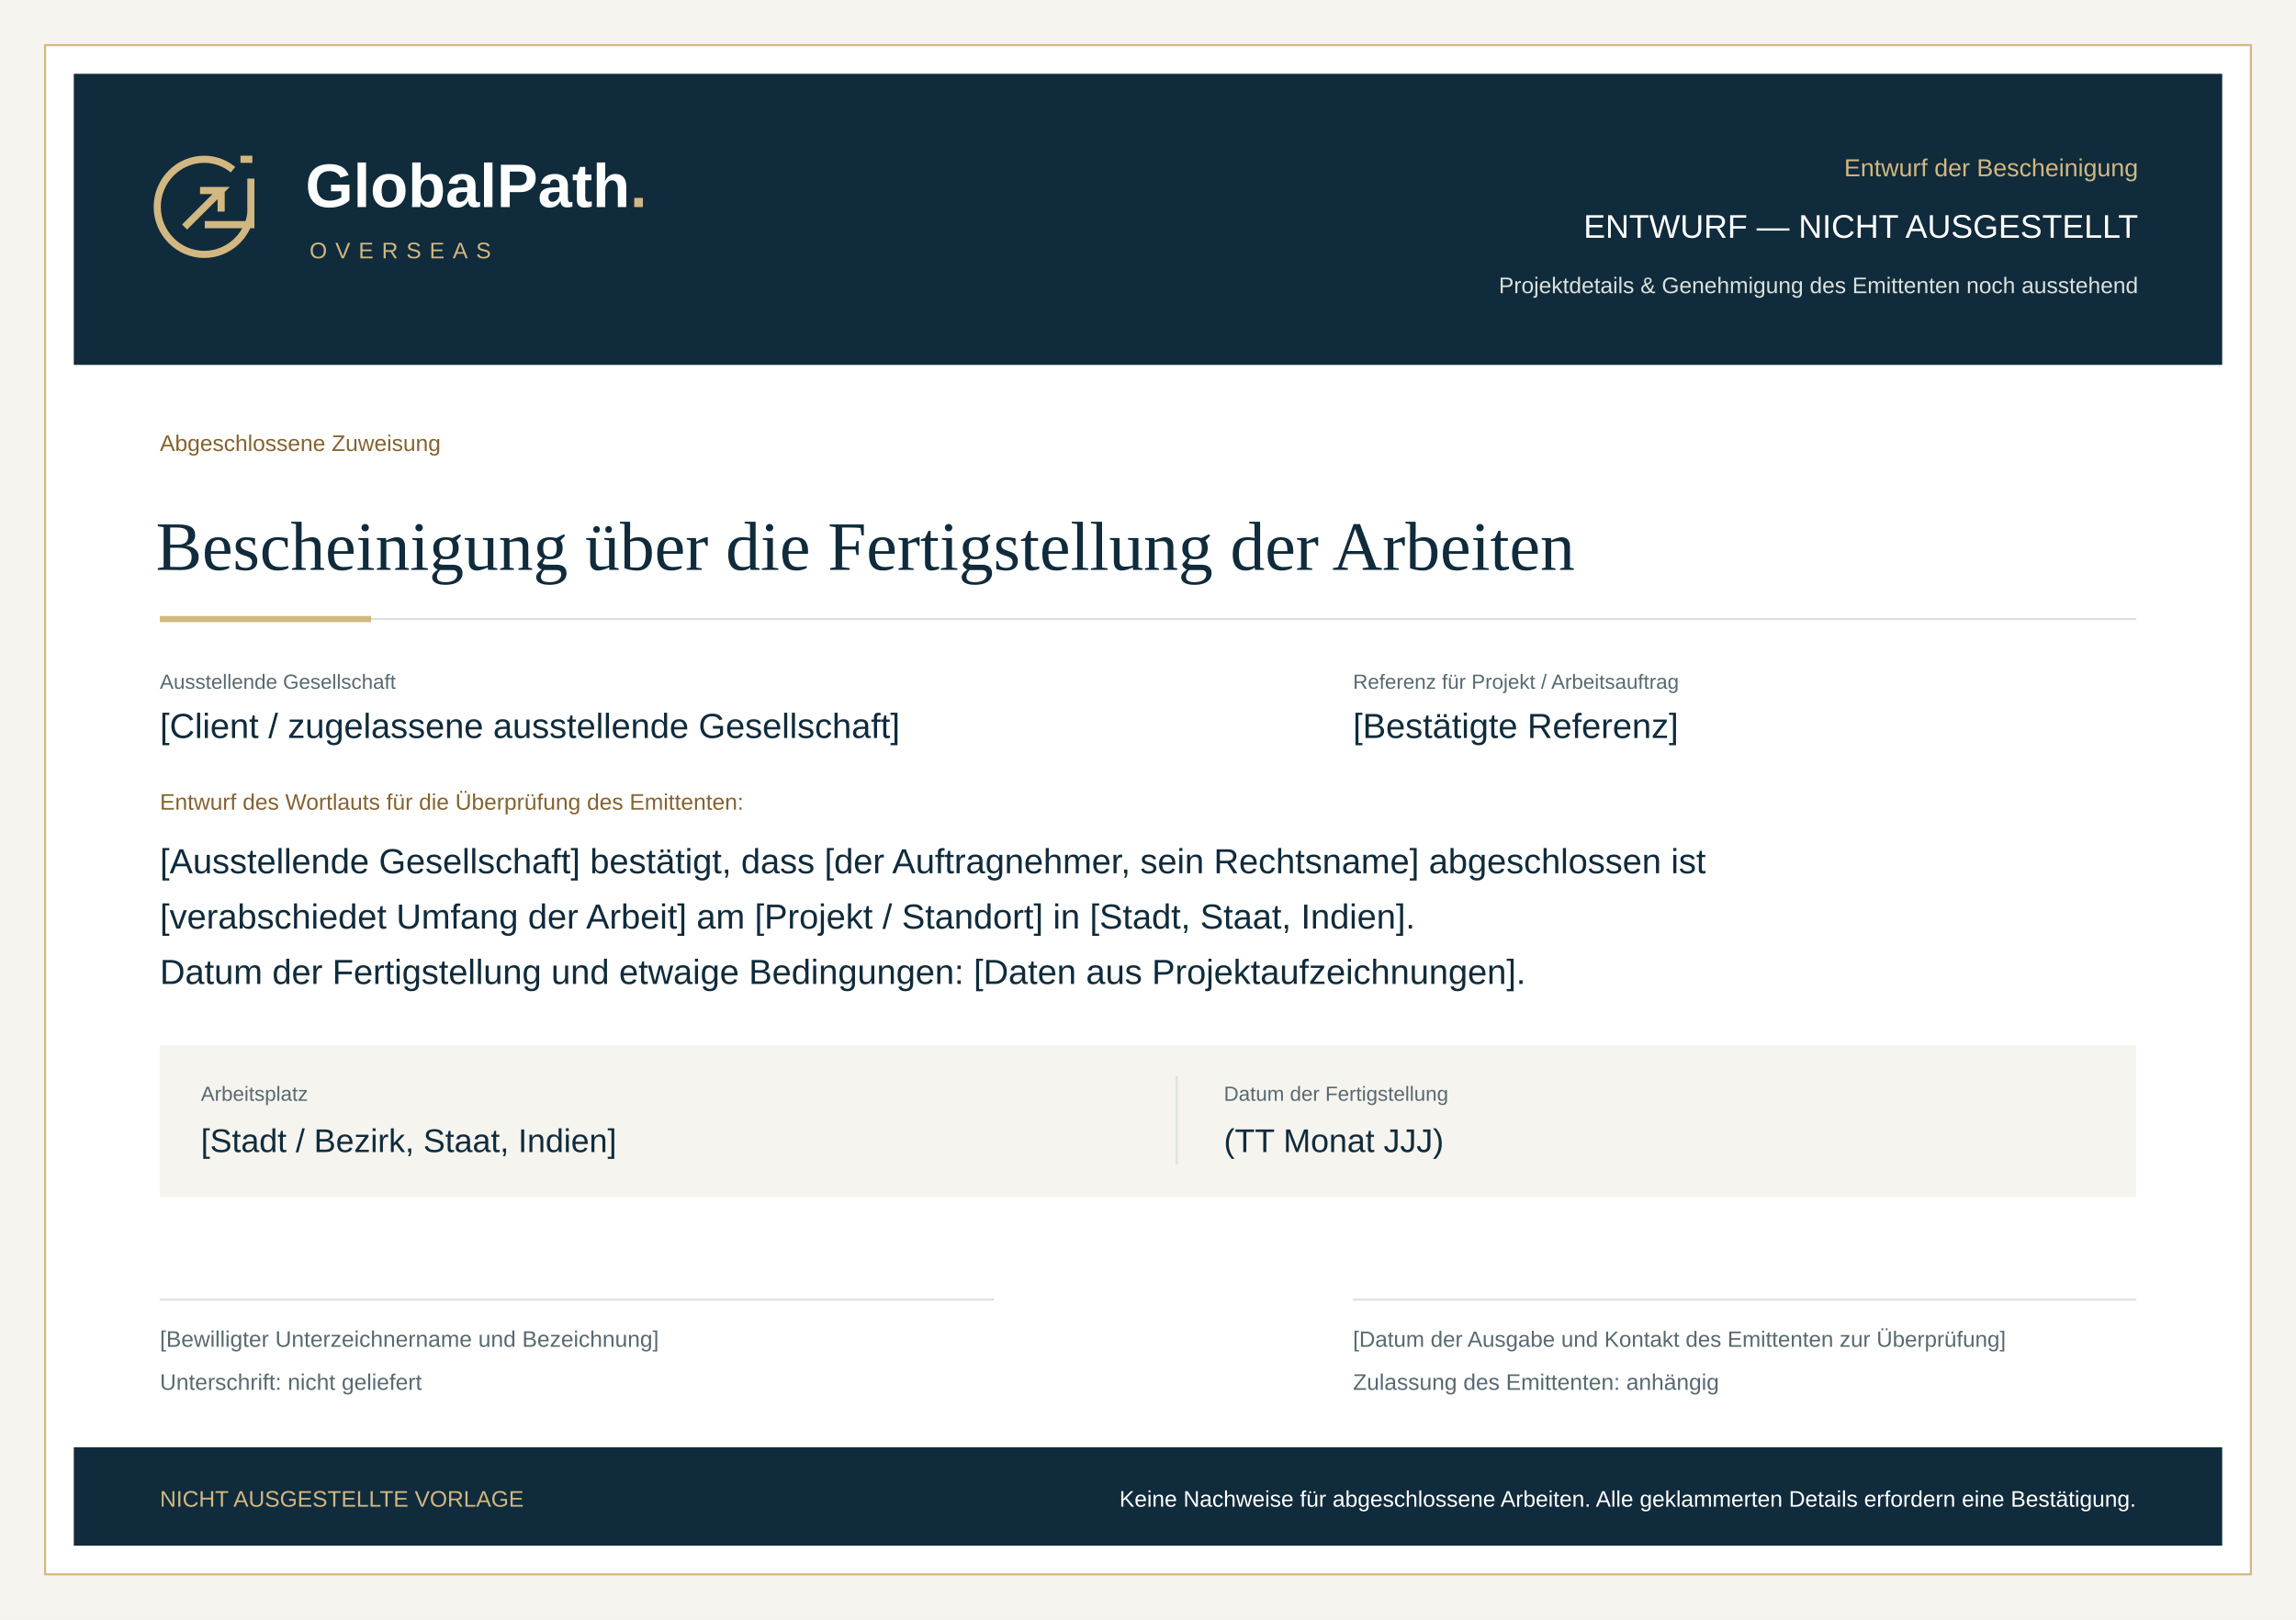
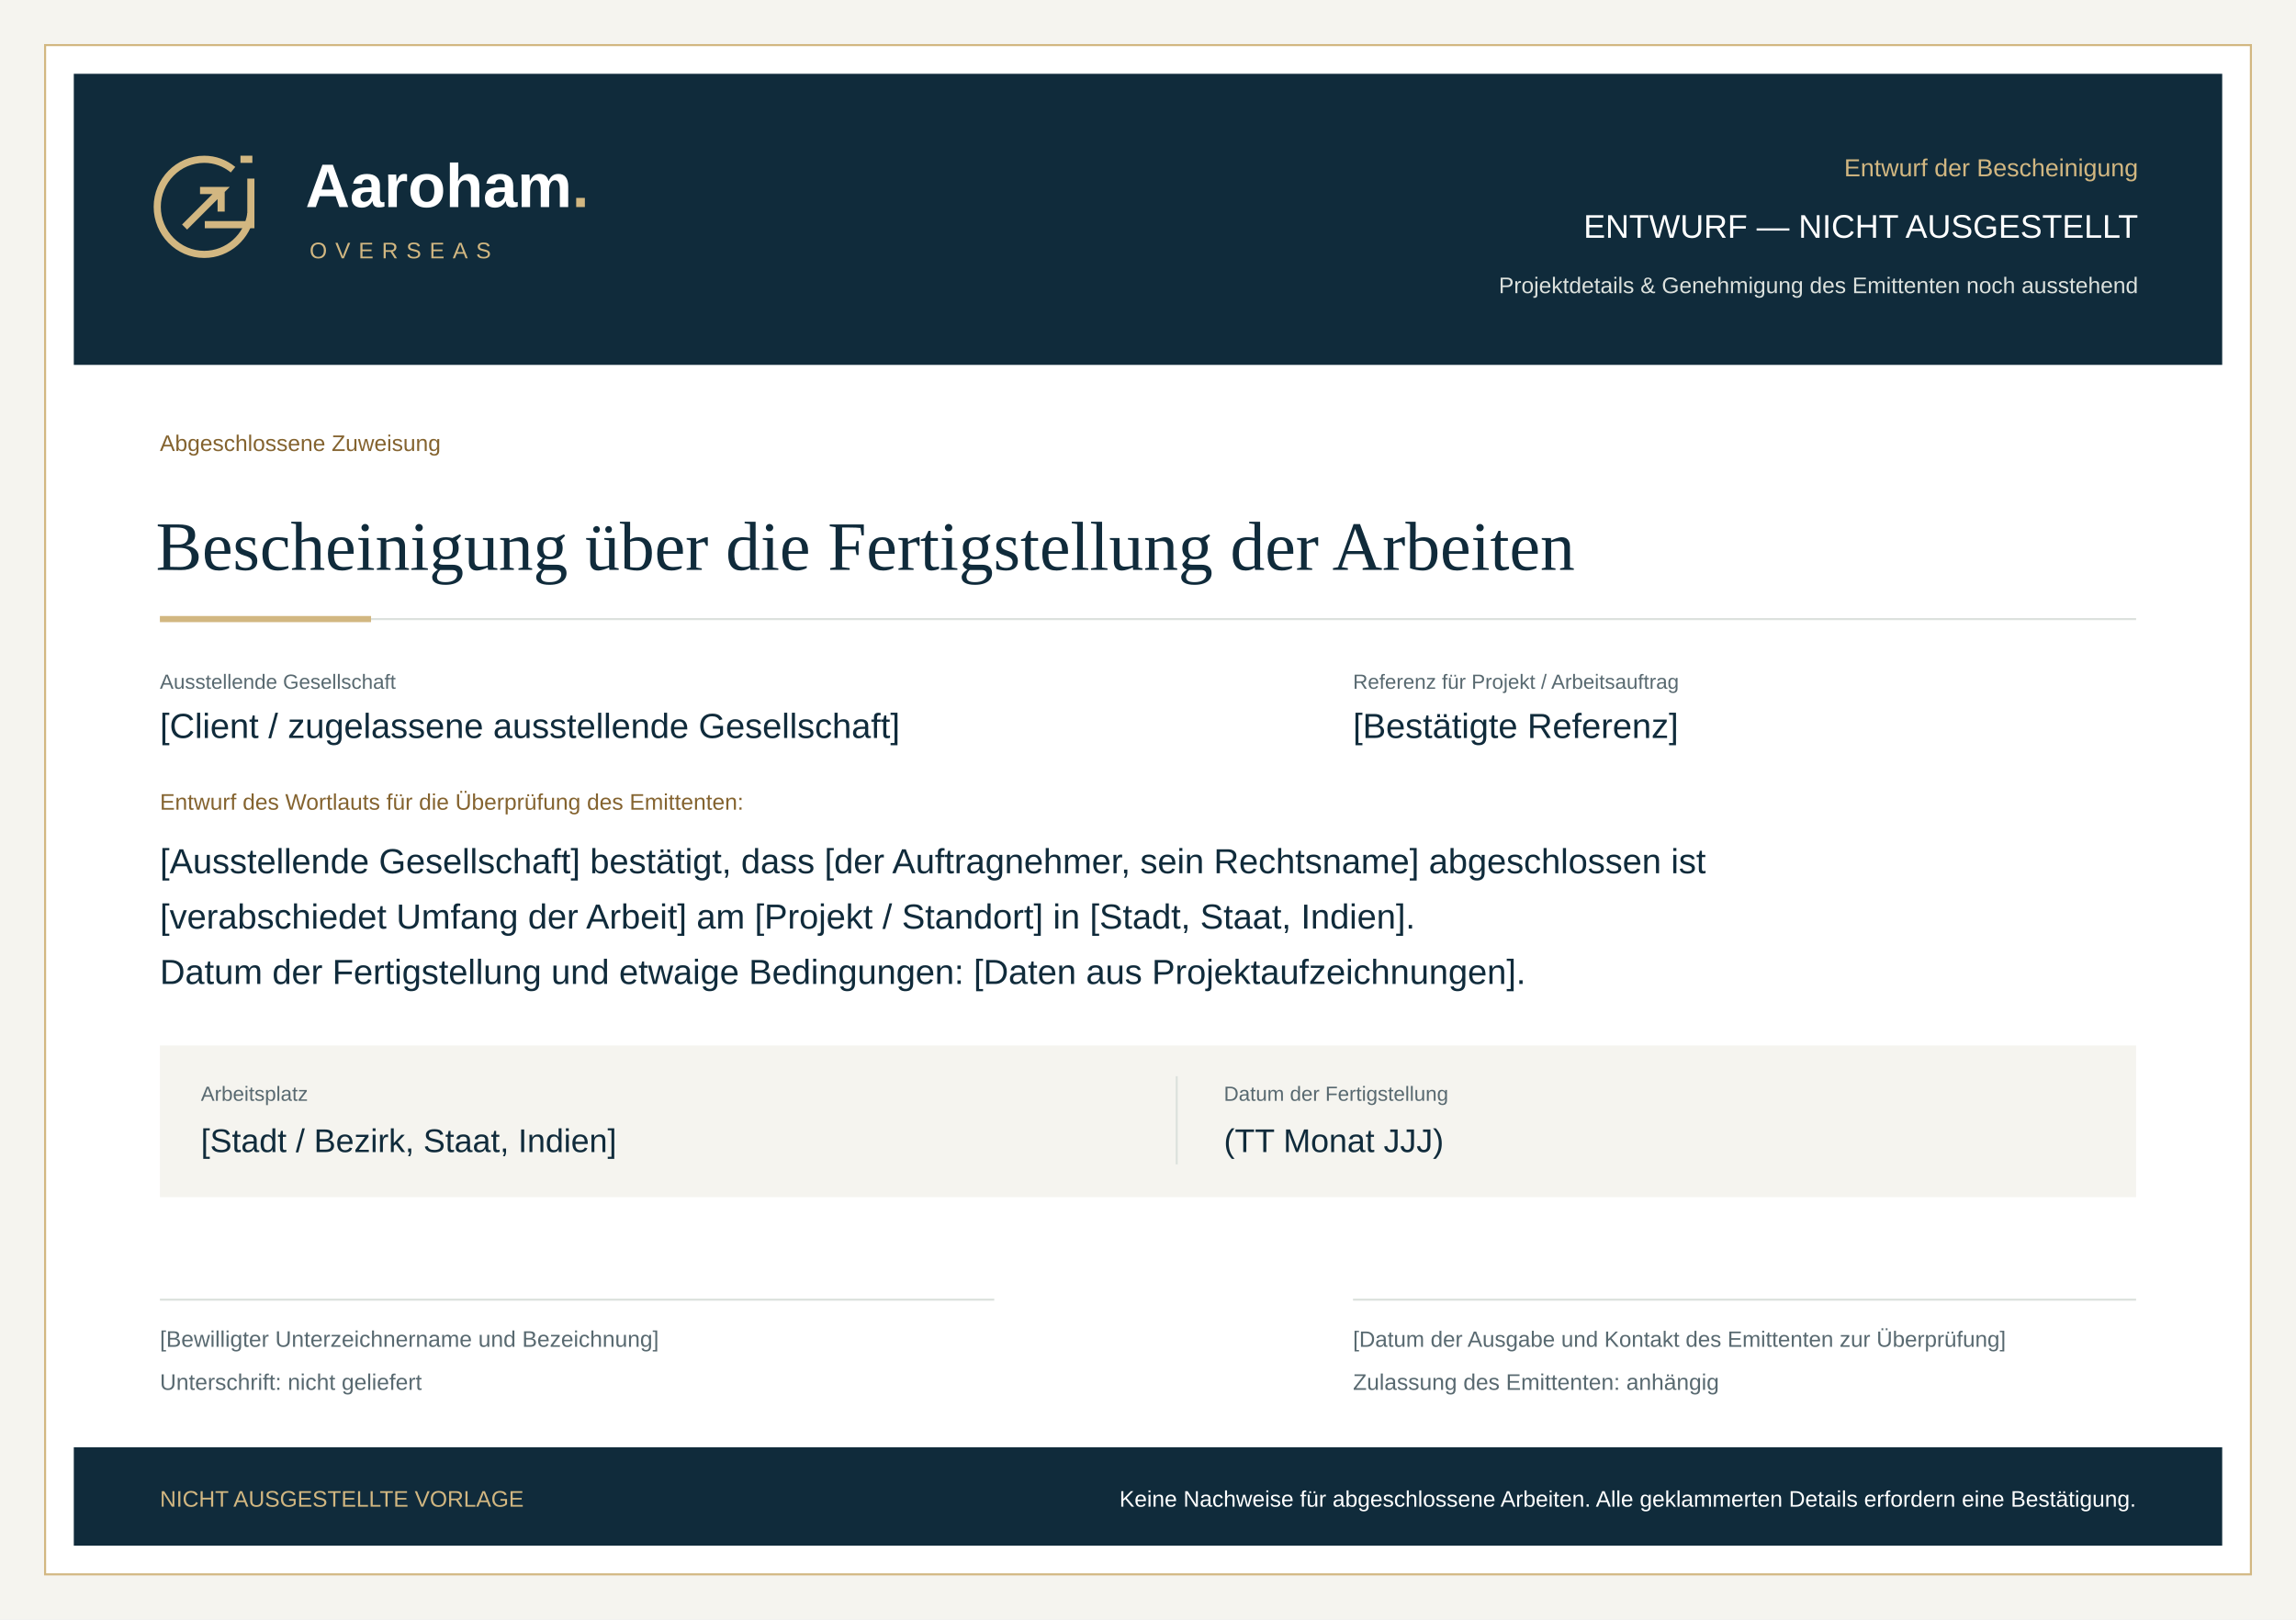
<svg xmlns="http://www.w3.org/2000/svg" lang="de" xml:lang="de" width="1120" height="790" viewBox="0 0 1120 790" role="img" aria-labelledby="title description">
  <rect width="1120" height="790" fill="#f5f4ef" />
  <rect x="22" y="22" width="1076" height="746" fill="#fff" stroke="#d2b781" />
  <rect x="36" y="36" width="1048" height="142" fill="#102b3b" />
  <g transform="translate(68 69) scale(1.45)" fill="none" stroke="#d2b781" stroke-width="2.4">
    <path d="M31.5 9.5C28.8 7.3 25.5 6 21.8 6C13.1 6 6 13.2 6 22S13.1 38 21.8 38C29.8 38 36.4 32 37.5 24.3" />
    <path d="M15.2 28.8L27.5 16.5H20.4M27.5 16.5V23.6M22 28H37.5V12.5M34 6H38" />
  </g>
  <g font-family="Arial, Helvetica, sans-serif">
-     <text x="149" y="101" font-size="30" fill="#fff" font-weight="600">GlobalPath<tspan fill="#d2b781">.</tspan>
+     <text x="149" y="101" font-size="30" fill="#fff" font-weight="600">Aaroham<tspan fill="#d2b781">.</tspan>
    </text>
    <text x="151" y="126" font-size="11" fill="#d2b781" letter-spacing="4">OVERSEAS</text>
    <text x="1043" y="86" text-anchor="end" font-size="12.00" letter-spacing="0" fill="#d2b781">Entwurf der Bescheinigung</text>
    <text x="1043" y="116" text-anchor="end" font-size="16.00" fill="#fff">ENTWURF — NICHT AUSGESTELLT</text>
    <text x="1043" y="143" text-anchor="end" font-size="11.00" fill="#dce1dd">Projektdetails &amp; Genehmigung des Emittenten noch ausstehend</text>
    <text x="78" y="220" font-size="11.00" letter-spacing="0" fill="#84632f">Abgeschlossene Zuweisung</text>
  </g>
  <text x="76" y="278" font-family="Georgia, 'Times New Roman', serif" font-size="33.82" fill="#102b3b">Bescheinigung über die Fertigstellung der Arbeiten</text>
  <path d="M78 302H1042" stroke="#dce1dd" />
  <path d="M78 302H181" stroke="#d2b781" stroke-width="3" />
  <g font-family="Arial, Helvetica, sans-serif">
    <text x="78" y="336" font-size="10.00" fill="#586970" letter-spacing="0">Ausstellende Gesellschaft</text>
    <text x="78" y="360" font-size="17.00" fill="#102b3b">[Client / zugelassene ausstellende Gesellschaft]</text>
    <text x="660" y="336" font-size="10.00" fill="#586970" letter-spacing="0">Referenz für Projekt / Arbeitsauftrag</text>
    <text x="660" y="360" font-size="17.00" fill="#102b3b">[Bestätigte Referenz]</text>
    <text x="78" y="395" font-size="11.00" fill="#84632f">Entwurf des Wortlauts für die Überprüfung des Emittenten:</text>
    <text x="78" y="426" font-size="17.00" fill="#102b3b">[Ausstellende Gesellschaft] bestätigt, dass [der Auftragnehmer, sein Rechtsname] abgeschlossen ist</text>
    <text x="78" y="453" font-size="17.00" fill="#102b3b">[verabschiedet Umfang der Arbeit] am [Projekt / Standort] in [Stadt, Staat, Indien].</text>
    <text x="78" y="480" font-size="17.00" fill="#102b3b">Datum der Fertigstellung und etwaige Bedingungen: [Daten aus Projektaufzeichnungen].</text>
    <rect x="78" y="510" width="964" height="74" fill="#f5f4ef" />
    <text x="98" y="537" font-size="10.00" fill="#586970" letter-spacing="0">Arbeitsplatz</text>
    <text x="98" y="562" font-size="16.00" fill="#102b3b">[Stadt / Bezirk, Staat, Indien]</text>
    <path d="M574 525V568" stroke="#dce1dd" />
    <text x="597" y="537" font-size="10.00" fill="#586970" letter-spacing="0">Datum der Fertigstellung</text>
    <text x="597" y="562" font-size="16.00" fill="#102b3b">(TT Monat JJJ)</text>
    <path d="M78 634H485M660 634H1042" stroke="#dce1dd" />
    <text x="78" y="657" font-size="11.00" fill="#586970">[Bewilligter Unterzeichnername und Bezeichnung]</text>
    <text x="78" y="678" font-size="11.00" fill="#586970">Unterschrift: nicht geliefert</text>
    <text x="660" y="657" font-size="10.81" fill="#586970">[Datum der Ausgabe und Kontakt des Emittenten zur Überprüfung]</text>
    <text x="660" y="678" font-size="11.00" fill="#586970">Zulassung des Emittenten: anhängig</text>
    <rect x="36" y="706" width="1048" height="48" fill="#102b3b" />
    <text x="78" y="735" font-size="11.00" fill="#d2b781" letter-spacing="0">NICHT AUSGESTELLTE VORLAGE</text>
    <text x="1042" y="735" text-anchor="end" font-size="11.00" fill="#fff">Keine Nachweise für abgeschlossene Arbeiten. Alle geklammerten Details erfordern eine Bestätigung.</text>
  </g>
</svg>
